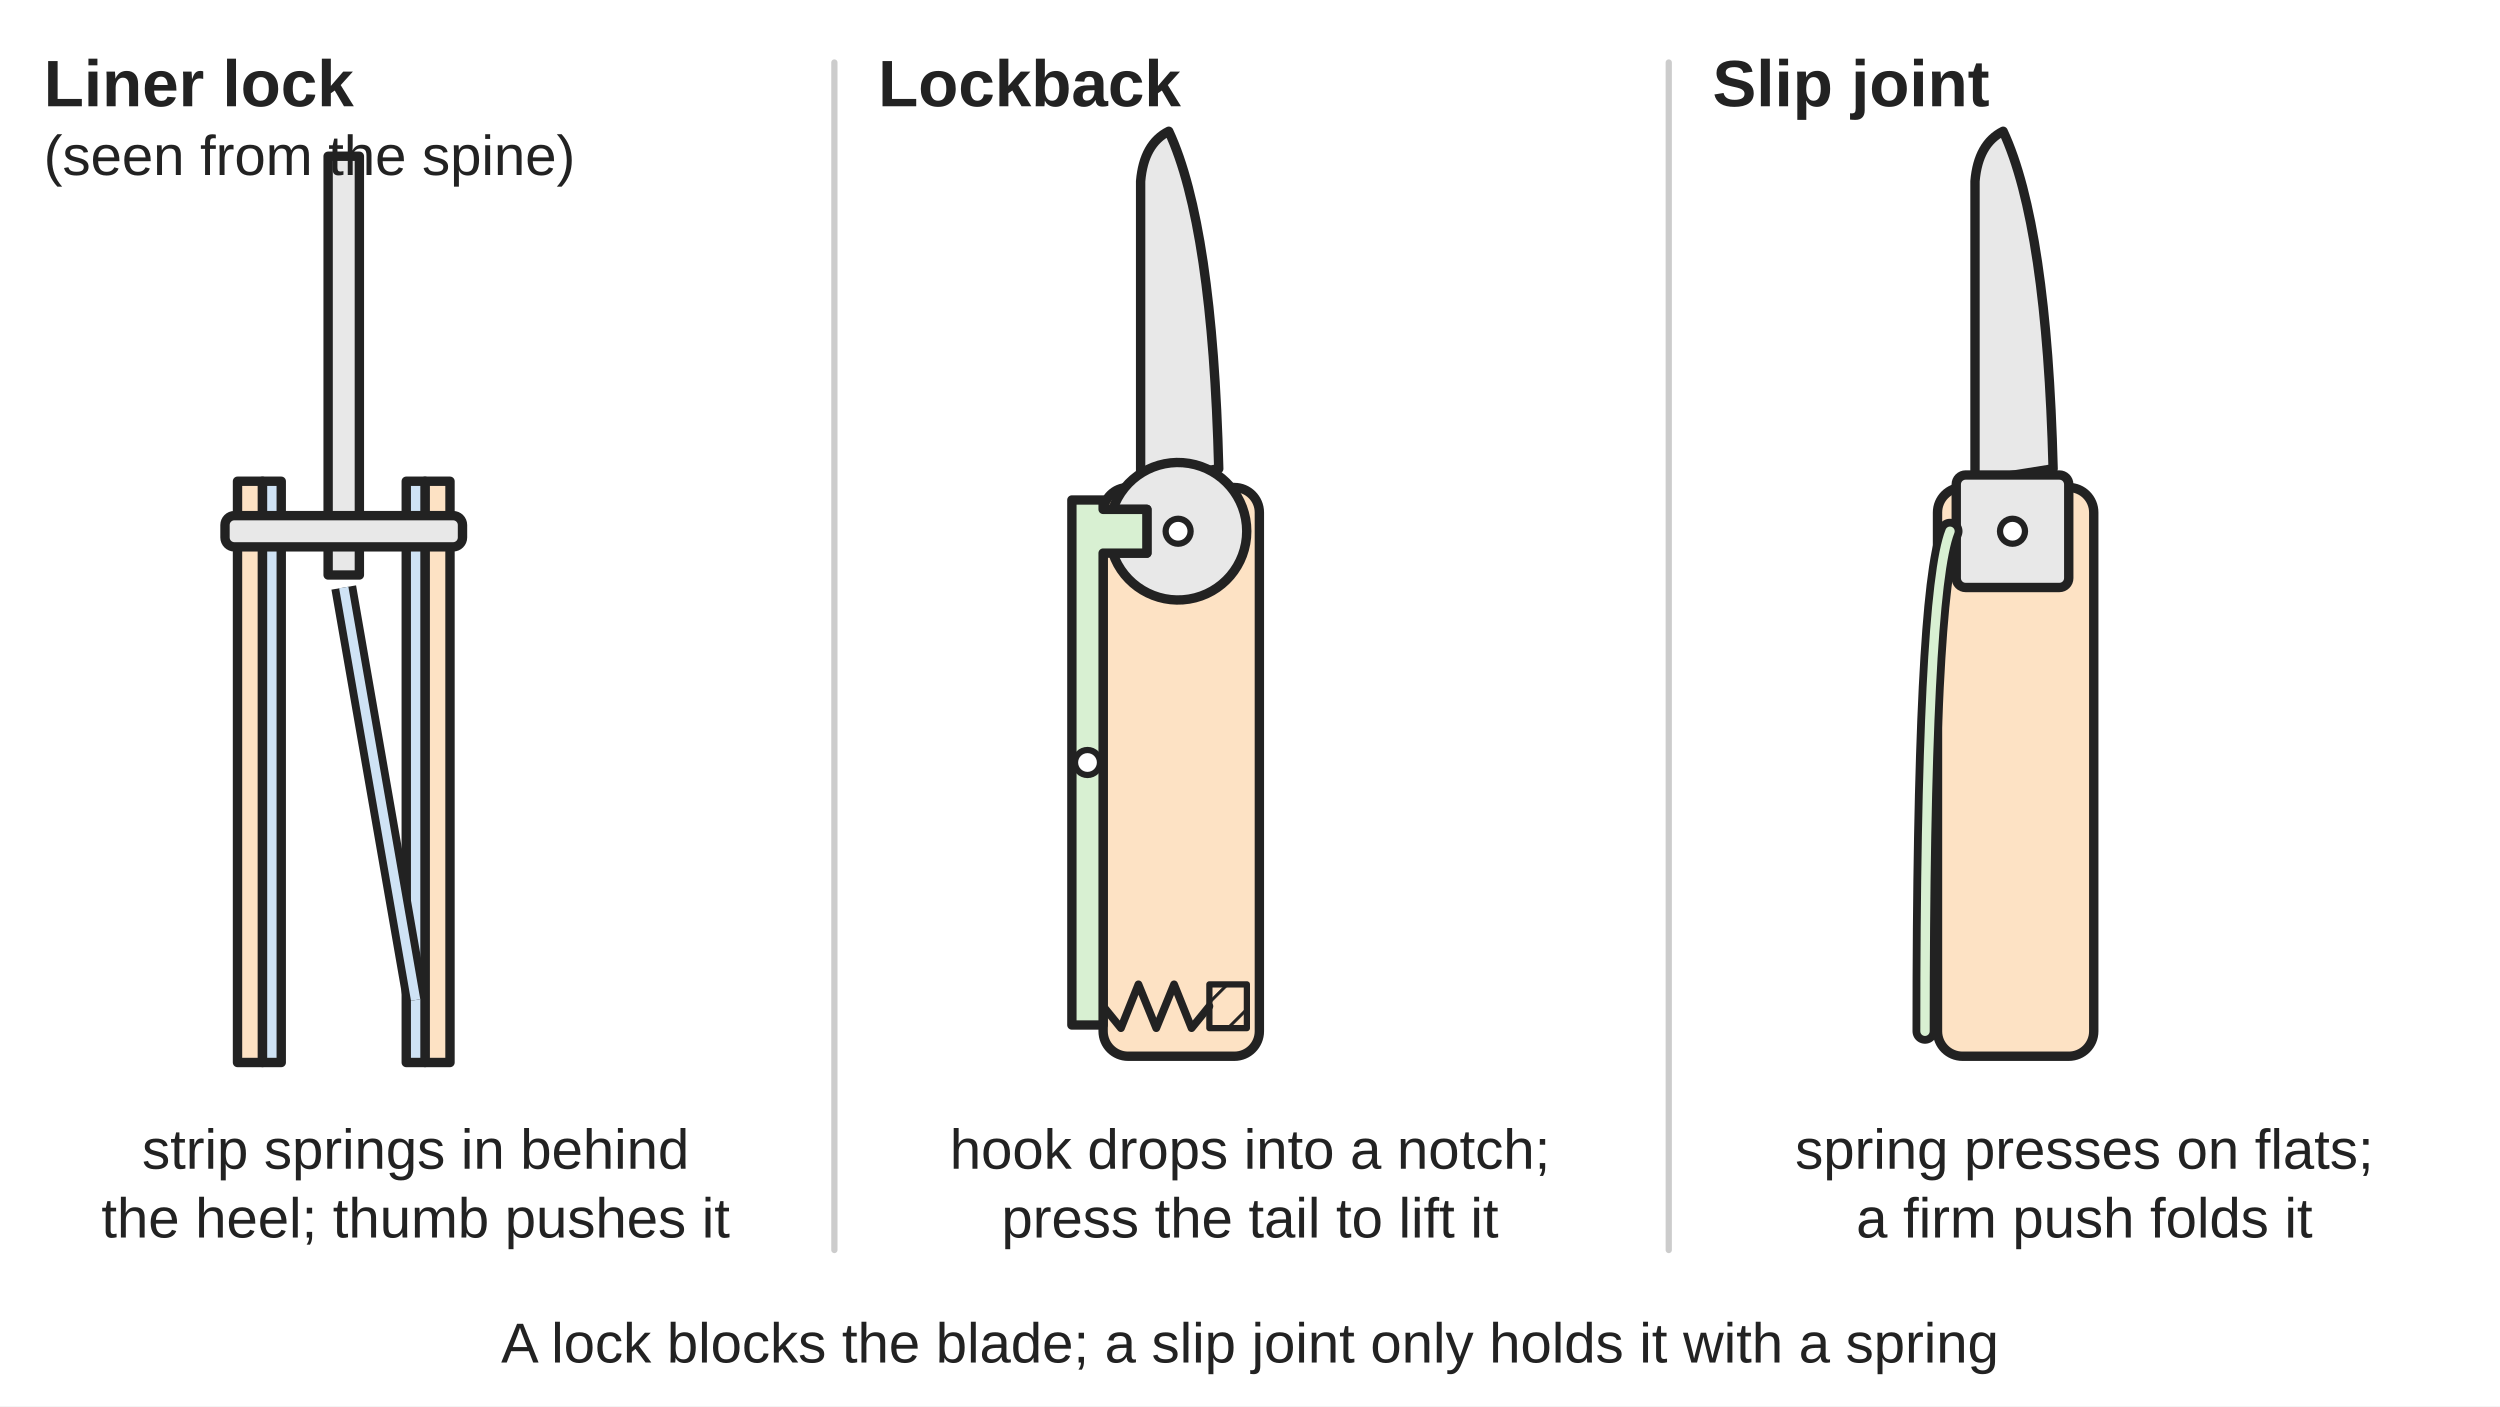
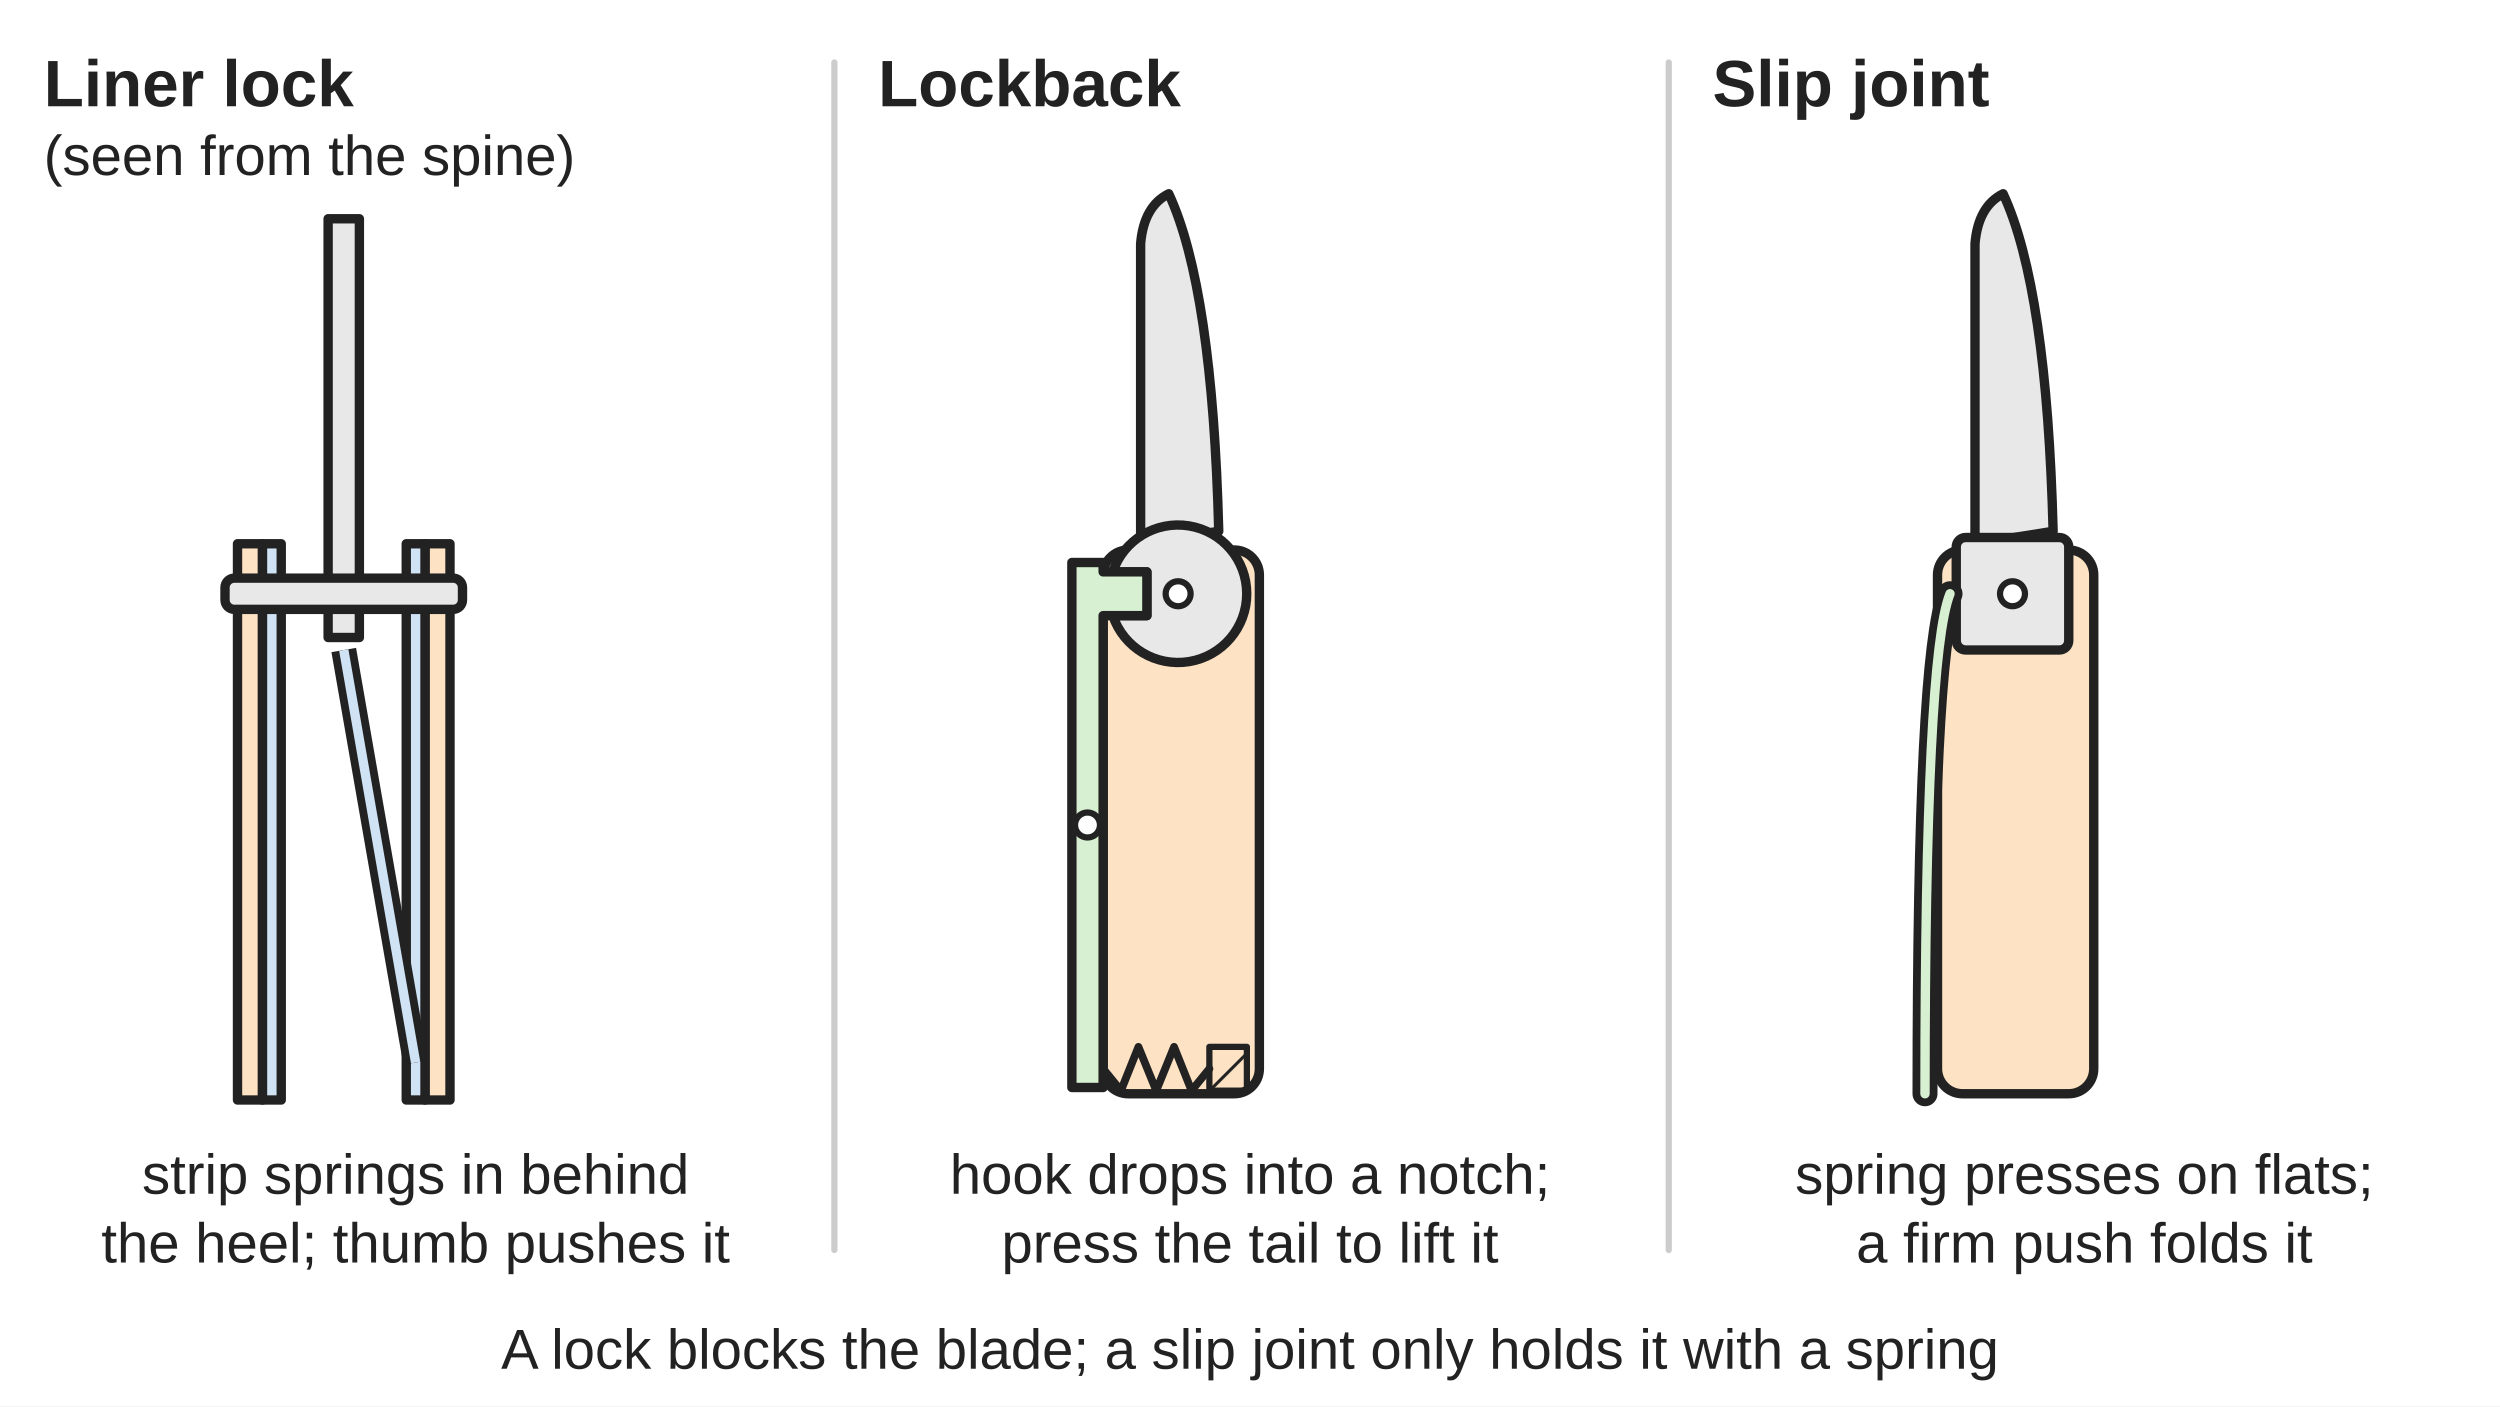
<svg xmlns="http://www.w3.org/2000/svg" viewBox="0 0 800 450" width="800" height="450" role="img">
  <rect width="800" height="450" fill="#ffffff" />
  <defs>
    <marker id="ah" viewBox="0 0 10 10" refX="8" refY="5" markerWidth="5" markerHeight="5" orient="auto-start-reverse">
      <path d="M0,0 L10,5 L0,10 z" fill="#d1495b" />
    </marker>
    <pattern id="hatch" width="10" height="10" patternUnits="userSpaceOnUse" patternTransform="rotate(45)">
      <line x1="0" y1="0" x2="0" y2="10" stroke="#222" stroke-width="2" />
    </pattern>
  </defs>
  <g stroke="#222" stroke-width="3" stroke-linejoin="round" stroke-linecap="round">
    <line x1="267" y1="20" x2="267" y2="400" stroke="#cccccc" stroke-width="2" />
    <line x1="534" y1="20" x2="534" y2="400" stroke="#cccccc" stroke-width="2" />
-     <rect x="76" y="154" width="8" height="186" fill="#fde2c4" />
-     <rect x="136" y="154" width="8" height="186" fill="#fde2c4" />
-     <rect x="84" y="154" width="6" height="186" fill="#cfe3f5" />
-     <rect x="130" y="154" width="6" height="186" fill="#cfe3f5" />
-     <rect x="105" y="50" width="10" height="134" fill="#e8e8e8" />
-     <rect x="72" y="165" width="76" height="10" rx="3" fill="#e8e8e8" />
-     <line x1="133" y1="320" x2="110" y2="188" stroke="#222" stroke-width="8" stroke-linecap="butt" />
-     <line x1="133" y1="320" x2="110" y2="188" stroke="#cfe3f5" stroke-width="3" stroke-linecap="butt" />
-     <line x1="94" y1="214" x2="122" y2="214" stroke="#d1495b" stroke-width="4" marker-end="url(#ah)" opacity="0" />
-     <rect x="353" y="156" width="50" height="182" rx="8" fill="#fde2c4" />
-     <g transform="translate(377,170)">
+     <rect x="76" y="174" width="8" height="178" fill="#fde2c4" />
+     <rect x="136" y="174" width="8" height="178" fill="#fde2c4" />
+     <rect x="84" y="174" width="6" height="178" fill="#cfe3f5" />
+     <rect x="130" y="174" width="6" height="178" fill="#cfe3f5" />
+     <rect x="105" y="70" width="10" height="134" fill="#e8e8e8" />
+     <rect x="72" y="185" width="76" height="10" rx="3" fill="#e8e8e8" />
+     <line x1="133" y1="340" x2="110" y2="208" stroke="#222" stroke-width="8" stroke-linecap="butt" />
+     <line x1="133" y1="340" x2="110" y2="208" stroke="#cfe3f5" stroke-width="3" stroke-linecap="butt" />
+     <line x1="94" y1="234" x2="122" y2="234" stroke="#d1495b" stroke-width="4" marker-end="url(#ah)" opacity="0" />
+     <rect x="353" y="176" width="50" height="174" rx="8" fill="#fde2c4" />
+     <g transform="translate(377,190)">
      <g>
        <path d="M-12,-16 L-12,-112 Q-11,-124 -3,-128 Q11,-98 13,-20 Z" fill="#e8e8e8" />
        <path d="M-20.9,-7 A22,22 0 1 1 -20.9,7 L-10,7 L-10,-7 Z" fill="#e8e8e8" />
        <circle r="4" fill="#ffffff" stroke-width="2" />
      </g>
    </g>
-     <rect x="387" y="315" width="12" height="14" fill="url(#hatch)" stroke-width="2" />
-     <polyline points="353,322 358.7,329 364.3,315 370,329 375.7,315 381.3,329 387,322" fill="none" stroke-width="2.5" />
+     <rect x="387" y="335" width="12" height="14" fill="url(#hatch)" stroke-width="2" />
+     <polyline points="353,342 358.7,349 364.3,335 370,349 375.7,335 381.3,349 387,342" fill="none" stroke-width="2.5" />
    <g>
-       <path d="M343,160 H353 V163 H367 V177 H353 V328 H343 Z" fill="#d8f0d2" />
+       <path d="M343,180 H353 V183 H367 V197 H353 V348 H343 Z" fill="#d8f0d2" />
    </g>
-     <circle cx="348" cy="244" r="4" fill="#ffffff" stroke-width="2" />
-     <line x1="305" y1="320" x2="337" y2="320" stroke="#d1495b" stroke-width="4" marker-end="url(#ah)" opacity="0" />
-     <rect x="620" y="156" width="50" height="182" rx="8" fill="#fde2c4" />
-     <g transform="translate(644,170)">
+     <circle cx="348" cy="264" r="4" fill="#ffffff" stroke-width="2" />
+     <line x1="305" y1="340" x2="337" y2="340" stroke="#d1495b" stroke-width="4" marker-end="url(#ah)" opacity="0" />
+     <rect x="620" y="176" width="50" height="174" rx="8" fill="#fde2c4" />
+     <g transform="translate(644,190)">
      <g>
        <path d="M-12,-16 L-12,-112 Q-11,-124 -3,-128 Q11,-98 13,-20 Z" fill="#e8e8e8" />
        <rect x="-18" y="-18" width="36" height="36" rx="3" fill="#e8e8e8" />
        <circle r="4" fill="#ffffff" stroke-width="2" />
      </g>
    </g>
-     <path d="M616,330 Q616,190 624,170" fill="none" stroke="#222" stroke-width="8" />
-     <path d="M616,330 Q616,190 624,170" fill="none" stroke="#d8f0d2" stroke-width="3" />
-     <line x1="586" y1="78" x2="624" y2="78" stroke="#d1495b" stroke-width="4" marker-end="url(#ah)" opacity="0" />
+     <path d="M616,350 Q616,210 624,190" fill="none" stroke="#222" stroke-width="8" />
+     <path d="M616,350 Q616,210 624,190" fill="none" stroke="#d8f0d2" stroke-width="3" />
+     <line x1="586" y1="98" x2="624" y2="98" stroke="#d1495b" stroke-width="4" marker-end="url(#ah)" opacity="0" />
  </g>
  <g font-family="Arial, Helvetica, sans-serif" font-size="18" fill="#222">
    <text x="14" y="34" font-size="21" font-weight="bold">Liner lock</text>
    <text x="14" y="56">(seen from the spine)</text>
    <text x="281" y="34" font-size="21" font-weight="bold">Lockback</text>
    <text x="548" y="34" font-size="21" font-weight="bold">Slip joint</text>
    <g text-anchor="middle">
-       <text x="133" y="374">strip springs in behind</text>
-       <text x="133" y="396">the heel; thumb pushes it</text>
-       <text x="400" y="374">hook drops into a notch;</text>
-       <text x="400" y="396">press the tail to lift it</text>
-       <text x="667" y="374">spring presses on flats;</text>
-       <text x="667" y="396">a firm push folds it</text>
-       <text x="400" y="436">A lock blocks the blade; a slip joint only holds it with a spring</text>
+       <text x="133" y="382">strip springs in behind</text>
+       <text x="133" y="404">the heel; thumb pushes it</text>
+       <text x="400" y="382">hook drops into a notch;</text>
+       <text x="400" y="404">press the tail to lift it</text>
+       <text x="667" y="382">spring presses on flats;</text>
+       <text x="667" y="404">a firm push folds it</text>
+       <text x="400" y="438">A lock blocks the blade; a slip joint only holds it with a spring</text>
    </g>
  </g>
</svg>
